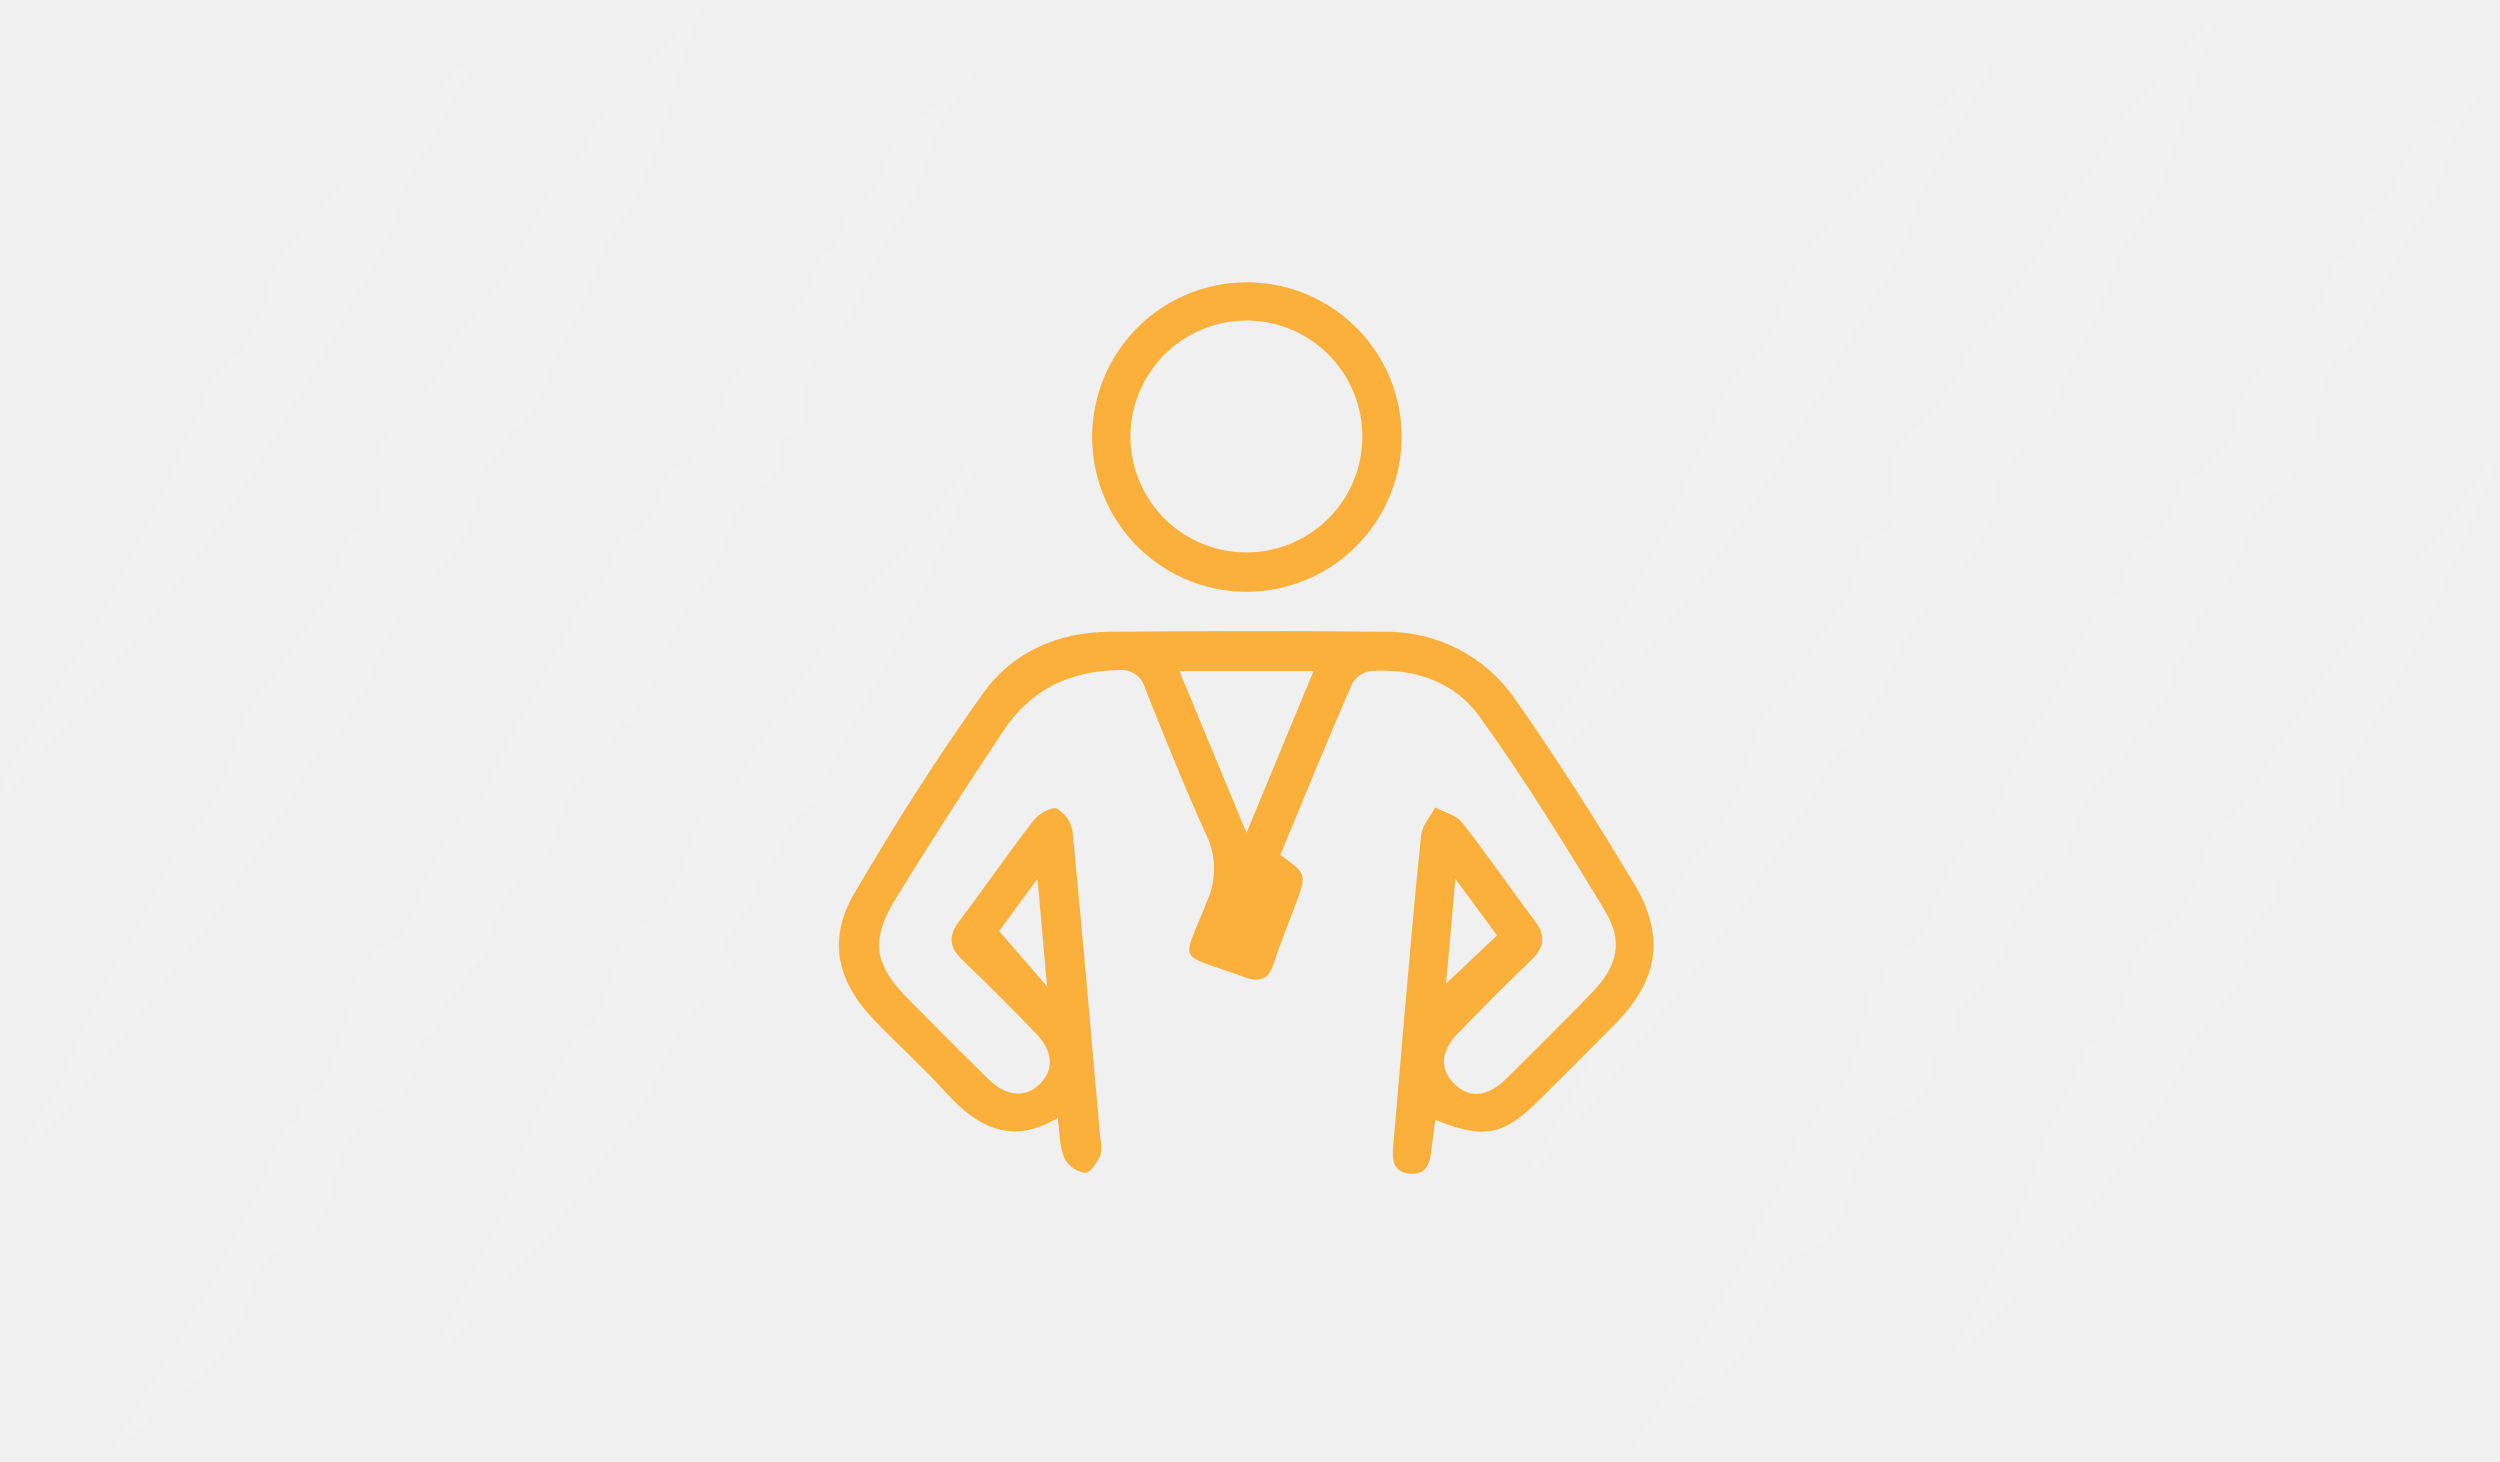
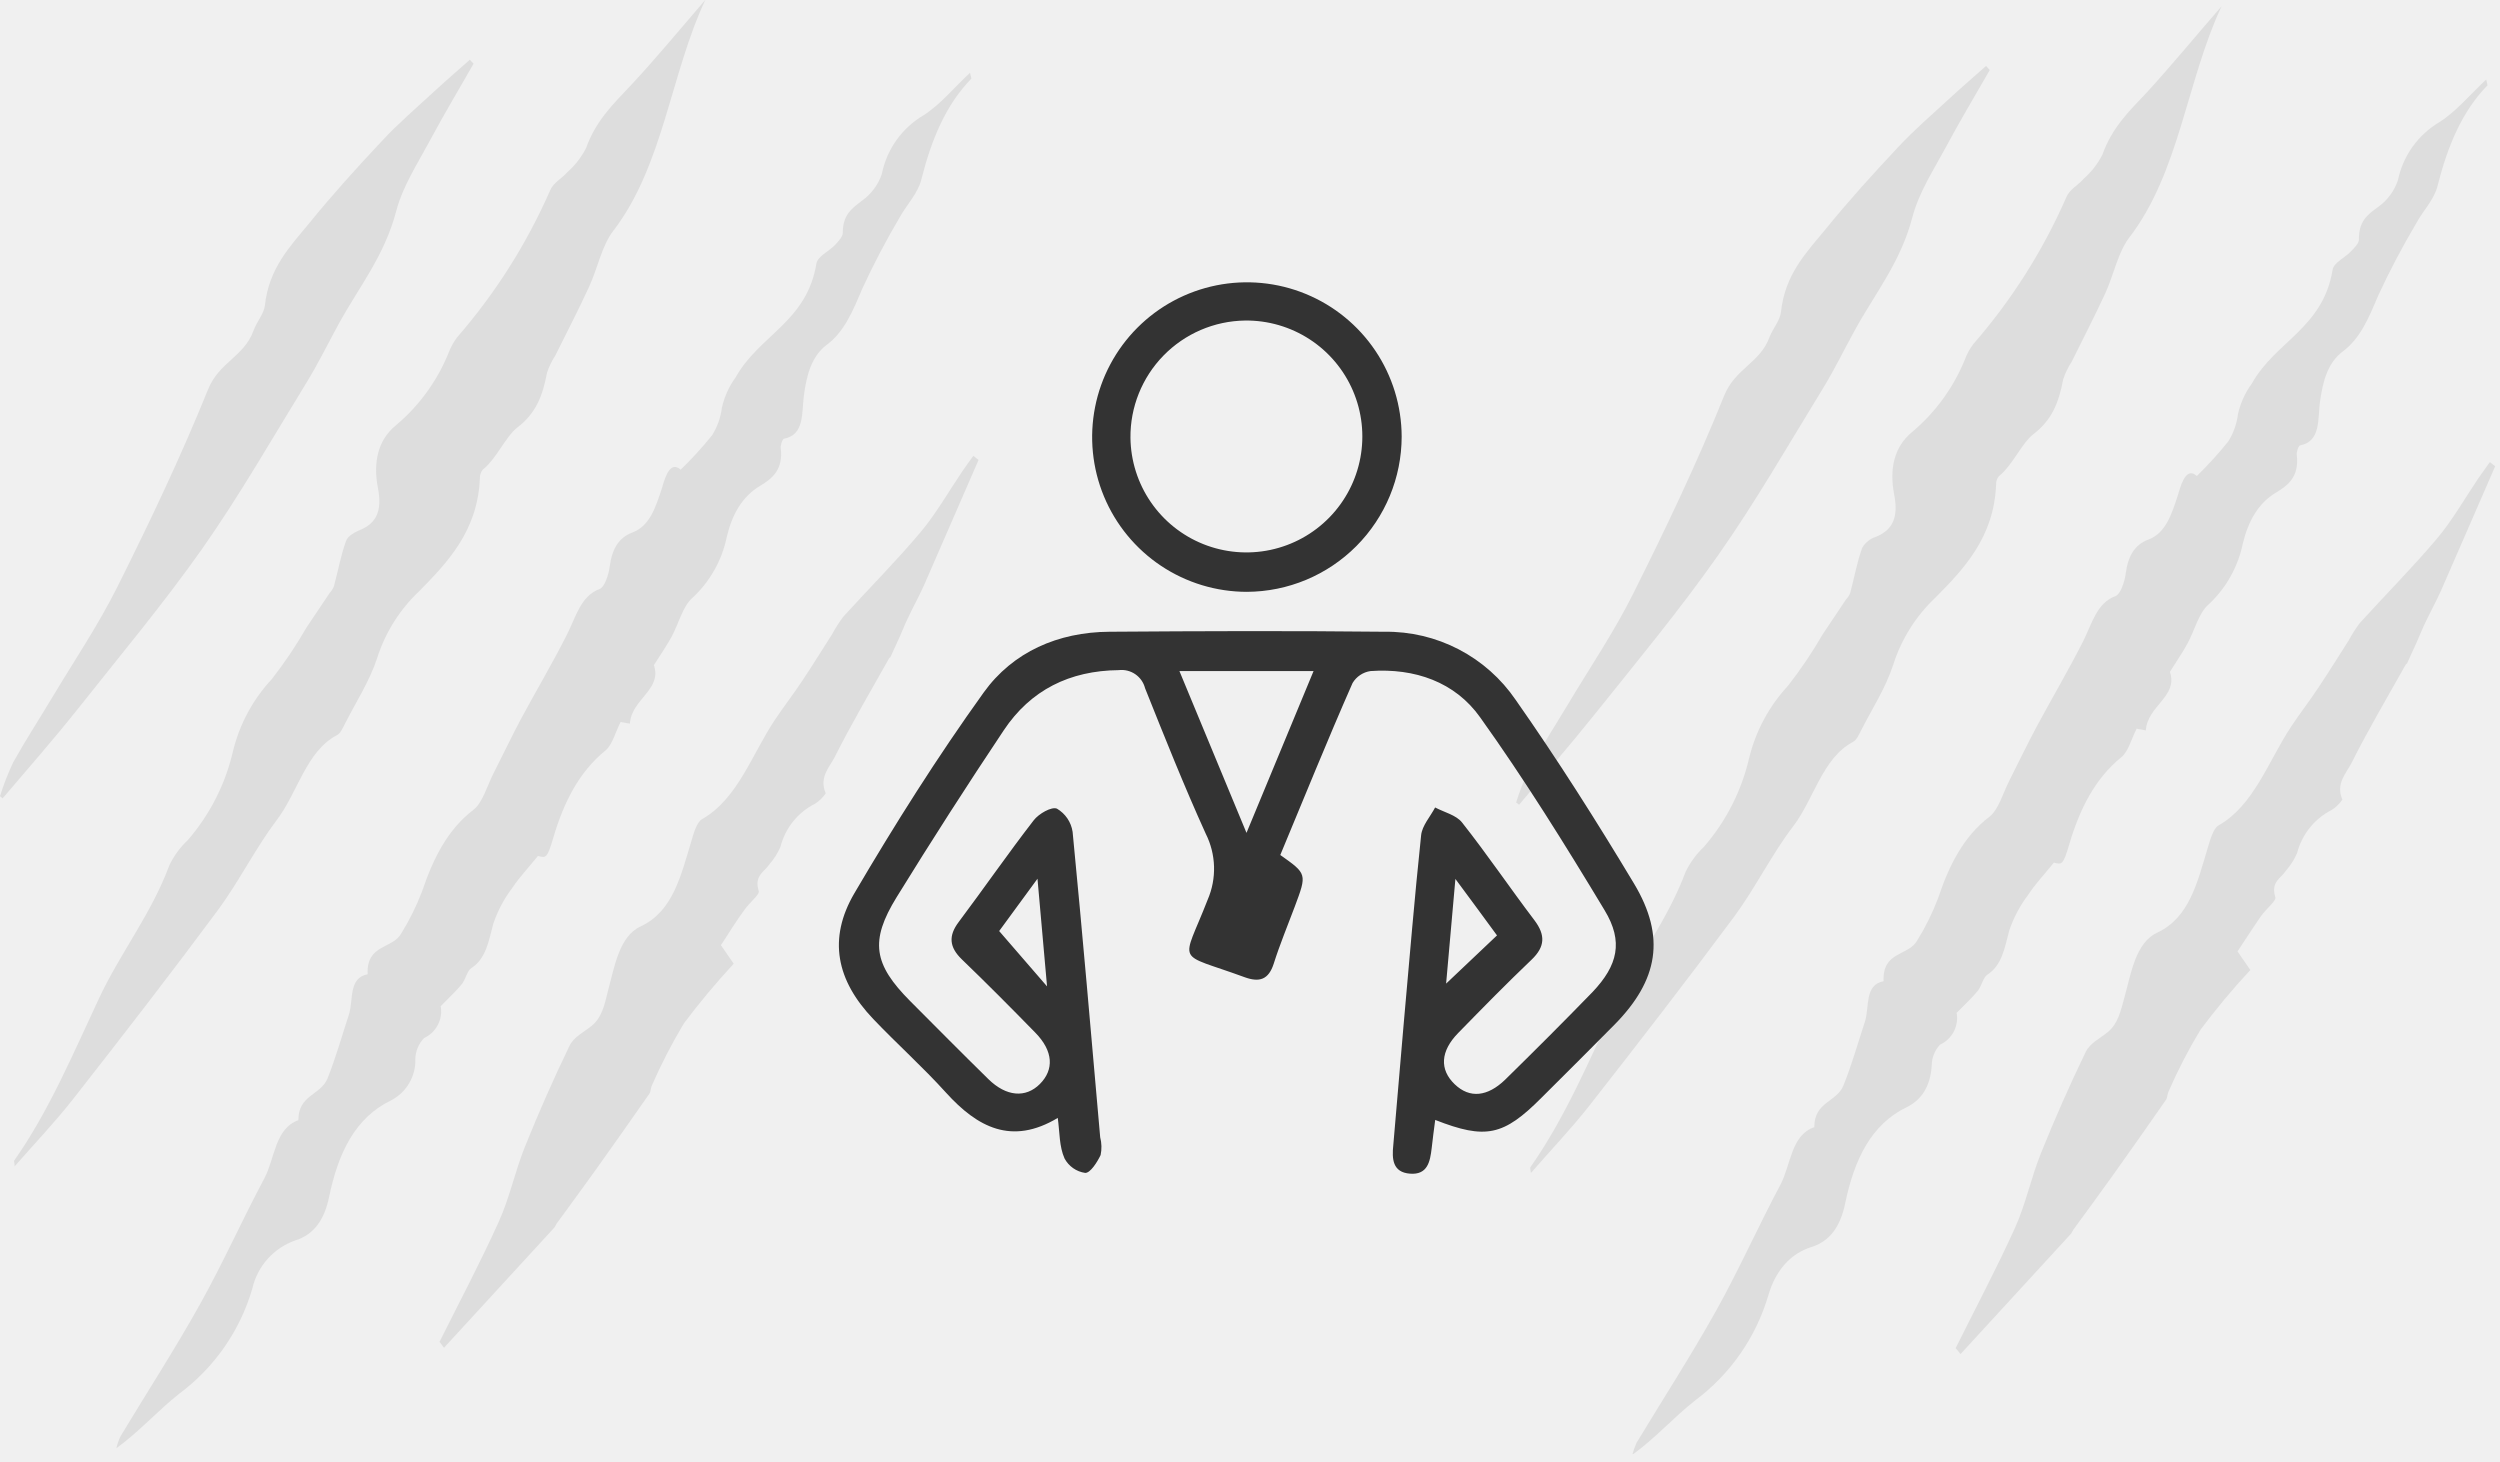
<svg xmlns="http://www.w3.org/2000/svg" viewBox="0 0 301 176" fill="none">
  <g clip-path="url(#clip0_2457_1353)">
    <g opacity="0.1">
-       <path d="M81.95 56.55C83.297 55.246 84.563 53.86 85.74 52.4C86.363 51.401 86.763 50.279 86.91 49.11C87.206 47.778 87.774 46.522 88.58 45.42C91.39 40.36 97.15 38.74 98.29 31.75C98.44 30.84 99.78 30.29 100.53 29.5C100.91 29.09 101.48 28.5 101.47 28.03C101.47 25.88 102.52 25.12 103.76 24.18C104.885 23.385 105.728 22.254 106.17 20.95C106.462 19.488 107.058 18.105 107.919 16.888C108.78 15.672 109.888 14.65 111.17 13.89C113.17 12.64 114.88 10.54 116.79 8.76C116.89 9.2 116.98 9.44 116.94 9.48C113.86 12.65 112.14 16.83 110.94 21.58C110.52 23.3 109.17 24.63 108.31 26.19C106.666 28.976 105.164 31.843 103.81 34.78C102.7 37.41 101.67 39.93 99.56 41.5C97.73 42.87 97.1 45.14 96.78 47.71C96.52 49.71 96.87 52.35 94.41 52.82C94.22 52.82 93.95 53.6 94 53.95C94.32 56.52 93 57.62 91.51 58.5C89.4 59.76 88.16 61.89 87.51 64.62C86.931 67.465 85.468 70.055 83.33 72.02C82.2 73.02 81.7 75.13 80.85 76.69C80.26 77.76 79.58 78.74 78.73 80.08C79.73 83.08 76.03 84.15 75.84 87.13L74.72 86.93C74.11 88.13 73.72 89.69 72.9 90.36C69.76 92.91 67.9 96.51 66.62 100.86C65.88 103.38 65.73 103.31 64.77 103.06C63.55 104.56 62.53 105.63 61.69 106.89C60.7 108.194 59.927 109.65 59.4 111.2C58.83 113.32 58.53 115.41 56.75 116.56C56.25 116.88 56.06 117.92 55.61 118.48C54.94 119.31 54.16 120.02 53.06 121.15C53.198 121.92 53.076 122.713 52.714 123.406C52.352 124.1 51.77 124.653 51.06 124.98C50.404 125.657 50.029 126.557 50.01 127.5C50.043 128.527 49.783 129.543 49.261 130.428C48.738 131.314 47.975 132.032 47.06 132.5C42.77 134.57 40.72 138.81 39.62 144.13C39.06 146.84 37.81 148.65 35.55 149.35C34.272 149.796 33.128 150.56 32.225 151.569C31.323 152.578 30.691 153.8 30.39 155.12C28.916 160.2 25.818 164.658 21.57 167.81C19.03 169.81 16.75 172.39 14.01 174.37C14.127 173.866 14.298 173.377 14.52 172.91C17.71 167.61 21.06 162.45 24.09 157.01C26.83 152.11 29.17 146.85 31.83 141.87C33.1 139.48 33.1 135.87 35.92 134.87C35.92 131.81 38.59 131.87 39.42 129.87C40.42 127.41 41.15 124.75 42 122.18C42.58 120.42 41.92 117.74 44.26 117.3C44.11 113.63 47.26 114.3 48.32 112.37C49.312 110.766 50.149 109.072 50.82 107.31C52.17 103.31 53.92 99.85 57 97.5C58.1 96.66 58.65 94.62 59.42 93.1C60.51 90.97 61.54 88.78 62.66 86.68C64.51 83.23 66.5 79.9 68.27 76.38C69.35 74.25 69.92 71.75 72.2 70.91C72.77 70.71 73.28 69.23 73.4 68.26C73.68 66.1 74.49 64.73 76.12 64.12C78.28 63.32 78.97 60.97 79.73 58.67C80.18 57.02 80.82 55.54 81.95 56.55Z" fill="white" />
-       <path d="M84.93 -0.03C80.74 8.87 79.87 19.97 73.82 27.82C72.47 29.57 71.95 32.32 70.93 34.52C69.64 37.33 68.23 40.05 66.86 42.81C66.434 43.455 66.097 44.154 65.86 44.89C65.33 47.7 64.53 49.75 62.29 51.47C60.87 52.57 59.82 55.19 58.12 56.55C57.898 56.836 57.778 57.188 57.78 57.55C57.54 63.97 53.78 67.81 50.48 71.17C48.149 73.368 46.412 76.12 45.43 79.17C44.51 82 42.89 84.47 41.56 87.09C41.29 87.62 41 88.31 40.56 88.52C36.87 90.45 35.84 95.42 33.34 98.71C30.84 102 28.81 106.06 26.34 109.44C20.62 117.16 14.77 124.71 8.88 132.23C6.66 135.07 4.22 137.62 1.76 140.43C1.76 140 1.65 139.81 1.7 139.74C5.86 133.84 8.77 126.93 11.94 120.16C14.51 114.69 18.21 110.05 20.4 104.16C20.942 103.032 21.687 102.015 22.6 101.16C25.264 98.089 27.135 94.412 28.05 90.45C28.836 87.199 30.448 84.206 32.73 81.76C34.266 79.786 35.663 77.707 36.91 75.54L39.67 71.42C39.892 71.179 40.071 70.901 40.2 70.6C40.69 68.78 41.03 66.88 41.66 65.14C41.89 64.49 42.74 64.07 43.37 63.8C45.37 62.96 46.03 61.43 45.5 58.75C44.92 55.75 45.45 53.02 47.66 51.21C50.474 48.853 52.663 45.837 54.03 42.43C54.275 41.782 54.612 41.172 55.03 40.62C59.624 35.336 63.393 29.389 66.21 22.98C66.61 21.98 67.64 21.5 68.33 20.71C69.246 19.897 70.002 18.92 70.56 17.83C71.72 14.58 73.78 12.57 75.84 10.39C78.94 7.09 81.9 3.48 84.93 -0.03Z" fill="white" />
-       <path d="M52.92 161.56C55.32 156.73 57.84 152 60.07 147.05C61.34 144.25 62.01 141.05 63.17 138.14C64.85 133.97 66.65 129.87 68.58 125.89C69.1 124.83 70.29 124.27 71.2 123.54C72.45 122.54 72.76 121.09 73.2 119.3C73.97 116.49 74.52 112.75 77.13 111.54C81.01 109.74 81.97 105.46 83.23 101.3C83.52 100.3 83.9 98.98 84.52 98.63C88.79 96.21 90.52 90.86 93.26 86.72C94.33 85.12 95.49 83.62 96.55 82.03C97.79 80.17 98.98 78.25 100.19 76.35C100.586 75.613 101.037 74.908 101.54 74.24C104.62 70.85 107.83 67.64 110.81 64.1C112.66 61.91 114.17 59.26 115.81 56.82C116.26 56.16 116.73 55.52 117.19 54.88L117.82 55.38C116.64 58.114 115.453 60.84 114.26 63.56C113.26 65.86 112.26 68.18 111.26 70.45C110.63 71.84 109.9 73.16 109.26 74.53C108.93 75.2 108.67 75.91 108.36 76.6C108.05 77.29 107.61 78.25 107.23 79.07C107.23 79.15 107.1 79.17 107.06 79.24C104.85 83.19 102.55 87.07 100.5 91.15C99.91 92.33 98.58 93.56 99.42 95.52C99.084 96.014 98.652 96.436 98.15 96.76C97.12 97.275 96.213 98.006 95.492 98.904C94.771 99.801 94.251 100.844 93.97 101.96C93.634 102.728 93.182 103.44 92.63 104.07C92.03 105 90.76 105.4 91.36 107.31C91.48 107.69 90.21 108.71 89.65 109.52C88.65 110.87 87.8 112.29 86.8 113.8L88.34 116.03C86.218 118.322 84.215 120.722 82.34 123.22C80.9 125.623 79.614 128.114 78.49 130.68C78.34 130.98 78.36 131.44 78.19 131.68C76.03 134.78 73.853 137.867 71.66 140.94C70.13 143.08 68.57 145.19 67.02 147.32C66.948 147.471 66.868 147.618 66.78 147.76L53.46 162.27L52.92 161.56Z" fill="white" />
-       <path d="M0 95.86C0.431 94.472 0.959 93.115 1.58 91.8C3.07 89.13 4.71 86.6 6.27 84C8.92 79.57 11.8 75.32 14.14 70.64C18 62.91 21.75 55.05 25.04 46.91C26.38 43.57 29.37 42.98 30.53 39.79C30.91 38.73 31.77 37.79 31.89 36.79C32.37 32.31 34.89 29.71 37.2 26.91C40 23.46 42.96 20.19 45.95 17.01C47.95 14.85 50.19 12.94 52.33 10.96C53.73 9.67 55.16 8.44 56.57 7.19L57.02 7.67C55.25 10.78 53.41 13.84 51.71 17.02C50.26 19.73 48.51 22.38 47.71 25.4C46.3 30.81 43.19 34.59 40.77 39.02C39.5 41.34 38.33 43.74 36.97 45.96C32.82 52.72 28.84 59.67 24.36 66.05C19.61 72.79 14.36 79.05 9.36 85.37C6.42 89.06 3.36 92.55 0.31 96.13L0 95.86Z" fill="white" />
+       <path d="M81.95 56.55C83.297 55.246 84.563 53.86 85.74 52.4C86.363 51.401 86.763 50.279 86.91 49.11C87.206 47.778 87.774 46.522 88.58 45.42C91.39 40.36 97.15 38.74 98.29 31.75C98.44 30.84 99.78 30.29 100.53 29.5C100.91 29.09 101.48 28.5 101.47 28.03C101.47 25.88 102.52 25.12 103.76 24.18C104.885 23.385 105.728 22.254 106.17 20.95C106.462 19.488 107.058 18.105 107.919 16.888C108.78 15.672 109.888 14.65 111.17 13.89C113.17 12.64 114.88 10.54 116.79 8.76C116.89 9.2 116.98 9.44 116.94 9.48C113.86 12.65 112.14 16.83 110.94 21.58C110.52 23.3 109.17 24.63 108.31 26.19C106.666 28.976 105.164 31.843 103.81 34.78C102.7 37.41 101.67 39.93 99.56 41.5C97.73 42.87 97.1 45.14 96.78 47.71C96.52 49.71 96.87 52.35 94.41 52.82C94.22 52.82 93.95 53.6 94 53.95C94.32 56.52 93 57.62 91.51 58.5C89.4 59.76 88.16 61.89 87.51 64.62C86.931 67.465 85.468 70.055 83.33 72.02C82.2 73.02 81.7 75.13 80.85 76.69C80.26 77.76 79.58 78.74 78.73 80.08C79.73 83.08 76.03 84.15 75.84 87.13L74.72 86.93C74.11 88.13 73.72 89.69 72.9 90.36C69.76 92.91 67.9 96.51 66.62 100.86C65.88 103.38 65.73 103.31 64.77 103.06C63.55 104.56 62.53 105.63 61.69 106.89C60.7 108.194 59.927 109.65 59.4 111.2C58.83 113.32 58.53 115.41 56.75 116.56C56.25 116.88 56.06 117.92 55.61 118.48C54.94 119.31 54.16 120.02 53.06 121.15C53.198 121.92 53.076 122.713 52.714 123.406C52.352 124.1 51.77 124.653 51.06 124.98C50.404 125.657 50.029 126.557 50.01 127.5C50.043 128.527 49.783 129.543 49.261 130.428C48.738 131.314 47.975 132.032 47.06 132.5C42.77 134.57 40.72 138.81 39.62 144.13C39.06 146.84 37.81 148.65 35.55 149.35C34.272 149.796 33.128 150.56 32.225 151.569C31.323 152.578 30.691 153.8 30.39 155.12C28.916 160.2 25.818 164.658 21.57 167.81C19.03 169.81 16.75 172.39 14.01 174.37C14.127 173.866 14.298 173.377 14.52 172.91C17.71 167.61 21.06 162.45 24.09 157.01C26.83 152.11 29.17 146.85 31.83 141.87C33.1 139.48 33.1 135.87 35.92 134.87C35.92 131.81 38.59 131.87 39.42 129.87C40.42 127.41 41.15 124.75 42 122.18C42.58 120.42 41.92 117.74 44.26 117.3C44.11 113.63 47.26 114.3 48.32 112.37C49.312 110.766 50.149 109.072 50.82 107.31C52.17 103.31 53.92 99.85 57 97.5C58.1 96.66 58.65 94.62 59.42 93.1C60.51 90.97 61.54 88.78 62.66 86.68C64.51 83.23 66.5 79.9 68.27 76.38C69.35 74.25 69.92 71.75 72.2 70.91C72.77 70.71 73.28 69.23 73.4 68.26C73.68 66.1 74.49 64.73 76.12 64.12C78.28 63.32 78.97 60.97 79.73 58.67C80.18 57.02 80.82 55.54 81.95 56.55Z" fill="#333333" />
+       <path d="M84.93 -0.03C80.74 8.87 79.87 19.97 73.82 27.82C72.47 29.57 71.95 32.32 70.93 34.52C69.64 37.33 68.23 40.05 66.86 42.81C66.434 43.455 66.097 44.154 65.86 44.89C65.33 47.7 64.53 49.75 62.29 51.47C60.87 52.57 59.82 55.19 58.12 56.55C57.898 56.836 57.778 57.188 57.78 57.55C57.54 63.97 53.78 67.81 50.48 71.17C48.149 73.368 46.412 76.12 45.43 79.17C44.51 82 42.89 84.47 41.56 87.09C41.29 87.62 41 88.31 40.56 88.52C36.87 90.45 35.84 95.42 33.34 98.71C30.84 102 28.81 106.06 26.34 109.44C20.62 117.16 14.77 124.71 8.88 132.23C6.66 135.07 4.22 137.62 1.76 140.43C1.76 140 1.65 139.81 1.7 139.74C5.86 133.84 8.77 126.93 11.94 120.16C14.51 114.69 18.21 110.05 20.4 104.16C20.942 103.032 21.687 102.015 22.6 101.16C25.264 98.089 27.135 94.412 28.05 90.45C28.836 87.199 30.448 84.206 32.73 81.76C34.266 79.786 35.663 77.707 36.91 75.54L39.67 71.42C39.892 71.179 40.071 70.901 40.2 70.6C40.69 68.78 41.03 66.88 41.66 65.14C41.89 64.49 42.74 64.07 43.37 63.8C45.37 62.96 46.03 61.43 45.5 58.75C44.92 55.75 45.45 53.02 47.66 51.21C50.474 48.853 52.663 45.837 54.03 42.43C54.275 41.782 54.612 41.172 55.03 40.62C59.624 35.336 63.393 29.389 66.21 22.98C66.61 21.98 67.64 21.5 68.33 20.71C69.246 19.897 70.002 18.92 70.56 17.83C71.72 14.58 73.78 12.57 75.84 10.39C78.94 7.09 81.9 3.48 84.93 -0.03Z" fill="#333333" />
+       <path d="M52.92 161.56C55.32 156.73 57.84 152 60.07 147.05C61.34 144.25 62.01 141.05 63.17 138.14C64.85 133.97 66.65 129.87 68.58 125.89C69.1 124.83 70.29 124.27 71.2 123.54C72.45 122.54 72.76 121.09 73.2 119.3C73.97 116.49 74.52 112.75 77.13 111.54C81.01 109.74 81.97 105.46 83.23 101.3C83.52 100.3 83.9 98.98 84.52 98.63C88.79 96.21 90.52 90.86 93.26 86.72C94.33 85.12 95.49 83.62 96.55 82.03C97.79 80.17 98.98 78.25 100.19 76.35C100.586 75.613 101.037 74.908 101.54 74.24C104.62 70.85 107.83 67.64 110.81 64.1C112.66 61.91 114.17 59.26 115.81 56.82C116.26 56.16 116.73 55.52 117.19 54.88L117.82 55.38C116.64 58.114 115.453 60.84 114.26 63.56C113.26 65.86 112.26 68.18 111.26 70.45C110.63 71.84 109.9 73.16 109.26 74.53C108.93 75.2 108.67 75.91 108.36 76.6C108.05 77.29 107.61 78.25 107.23 79.07C107.23 79.15 107.1 79.17 107.06 79.24C104.85 83.19 102.55 87.07 100.5 91.15C99.91 92.33 98.58 93.56 99.42 95.52C99.084 96.014 98.652 96.436 98.15 96.76C97.12 97.275 96.213 98.006 95.492 98.904C94.771 99.801 94.251 100.844 93.97 101.96C93.634 102.728 93.182 103.44 92.63 104.07C92.03 105 90.76 105.4 91.36 107.31C91.48 107.69 90.21 108.71 89.65 109.52C88.65 110.87 87.8 112.29 86.8 113.8L88.34 116.03C86.218 118.322 84.215 120.722 82.34 123.22C80.9 125.623 79.614 128.114 78.49 130.68C78.34 130.98 78.36 131.44 78.19 131.68C76.03 134.78 73.853 137.867 71.66 140.94C70.13 143.08 68.57 145.19 67.02 147.32C66.948 147.471 66.868 147.618 66.78 147.76L53.46 162.27L52.92 161.56Z" fill="#333333" />
+       <path d="M0 95.86C0.431 94.472 0.959 93.115 1.58 91.8C3.07 89.13 4.71 86.6 6.27 84C8.92 79.57 11.8 75.32 14.14 70.64C18 62.91 21.75 55.05 25.04 46.91C26.38 43.57 29.37 42.98 30.53 39.79C30.91 38.73 31.77 37.79 31.89 36.79C32.37 32.31 34.89 29.71 37.2 26.91C40 23.46 42.96 20.19 45.95 17.01C47.95 14.85 50.19 12.94 52.33 10.96C53.73 9.67 55.16 8.44 56.57 7.19L57.02 7.67C55.25 10.78 53.41 13.84 51.71 17.02C50.26 19.73 48.51 22.38 47.71 25.4C46.3 30.81 43.19 34.59 40.77 39.02C39.5 41.34 38.33 43.74 36.97 45.96C32.82 52.72 28.84 59.67 24.36 66.05C19.61 72.79 14.36 79.05 9.36 85.37C6.42 89.06 3.36 92.55 0.31 96.13L0 95.86Z" fill="#333333" />
    </g>
    <g opacity="0.1">
-       <path d="M264.5 57.31C265.842 56 267.105 54.611 268.28 53.15C268.908 52.153 269.307 51.029 269.45 49.86C269.746 48.531 270.315 47.278 271.12 46.18C273.94 41.12 279.69 39.5 280.84 32.5C280.98 31.6 282.33 31.04 283.07 30.25C283.45 29.85 284.07 29.25 284.01 28.79C284.01 26.63 285.01 25.87 286.31 24.93C287.431 24.134 288.271 23.003 288.71 21.7C289.009 20.249 289.608 18.876 290.469 17.671C291.33 16.465 292.434 15.453 293.71 14.7C295.71 13.44 297.43 11.35 299.34 9.57C299.43 10 299.52 10.25 299.48 10.29C296.4 13.46 294.68 17.64 293.48 22.39C293.05 24.1 291.7 25.39 290.85 27C289.203 29.782 287.698 32.645 286.34 35.58C285.23 38.21 284.2 40.73 282.09 42.3C280.26 43.67 279.64 45.94 279.31 48.51C279.06 50.51 279.41 53.15 276.95 53.62C276.76 53.62 276.48 54.4 276.53 54.76C276.85 57.33 275.53 58.42 274.04 59.3C271.93 60.56 270.7 62.7 270.04 65.43C269.457 68.274 267.995 70.862 265.86 72.83C264.72 73.83 264.22 75.94 263.37 77.49C262.79 78.56 262.1 79.54 261.26 80.89C262.26 83.89 258.55 84.96 258.36 87.94L257.25 87.74C256.63 88.94 256.25 90.49 255.42 91.16C252.28 93.71 250.42 97.32 249.14 101.66C248.4 104.18 248.25 104.11 247.29 103.86C246.07 105.36 245.05 106.43 244.22 107.7C243.229 109.005 242.453 110.46 241.92 112.01C241.36 114.13 241.05 116.21 239.27 117.36C238.77 117.69 238.58 118.73 238.14 119.28C237.46 120.12 236.68 120.82 235.58 121.95C235.718 122.72 235.597 123.514 235.235 124.207C234.873 124.9 234.291 125.453 233.58 125.78C232.94 126.463 232.583 127.364 232.58 128.3C232.42 130.85 231.31 132.45 229.58 133.3C225.29 135.36 223.25 139.61 222.15 144.93C221.59 147.63 220.34 149.45 218.08 150.15C215.62 150.91 213.8 152.92 212.92 155.92C211.434 160.995 208.339 165.449 204.1 168.61C201.55 170.61 199.27 173.19 196.53 175.16C196.656 174.662 196.827 174.177 197.04 173.71C200.24 168.41 203.58 163.25 206.62 157.81C209.36 152.9 211.7 147.64 214.35 142.66C215.63 140.27 215.63 136.66 218.44 135.71C218.44 132.64 221.12 132.71 221.94 130.71C222.94 128.26 223.68 125.6 224.53 123.03C225.11 121.27 224.44 118.58 226.78 118.14C226.63 114.48 229.78 115.14 230.84 113.22C231.832 111.616 232.669 109.922 233.34 108.16C234.69 104.11 236.44 100.69 239.52 98.34C240.62 97.5 241.17 95.46 241.94 93.95C243.03 91.82 244.06 89.63 245.19 87.53C247.04 84.08 249.02 80.74 250.8 77.23C251.87 75.1 252.44 72.59 254.72 71.76C255.29 71.55 255.8 70.08 255.93 69.1C256.2 66.95 257.02 65.57 258.65 64.97C260.8 64.17 261.49 61.82 262.25 59.52C262.73 57.77 263.38 56.29 264.5 57.31Z" fill="white" />
-       <path d="M267.48 0.75C263.29 9.66 262.41 20.75 256.36 28.61C255.01 30.36 254.49 33.11 253.48 35.31C252.18 38.12 250.77 40.84 249.41 43.59C248.988 44.237 248.651 44.936 248.41 45.67C247.88 48.48 247.07 50.54 244.84 52.26C243.41 53.35 242.36 55.97 240.66 57.34C240.436 57.624 240.319 57.978 240.33 58.34C240.09 64.76 236.33 68.61 233.02 71.96C230.689 74.158 228.952 76.91 227.97 79.96C227.06 82.8 225.44 85.27 224.11 87.88C223.84 88.41 223.54 89.1 223.11 89.32C219.43 91.25 218.4 96.22 215.89 99.5C213.38 102.78 211.36 106.86 208.89 110.24C203.17 117.95 197.32 125.51 191.44 133.02C189.22 135.86 186.77 138.41 184.32 141.23C184.27 140.8 184.2 140.6 184.25 140.54C188.41 134.63 191.32 127.73 194.49 120.96C197.06 115.48 200.76 110.84 202.95 104.96C203.496 103.835 204.241 102.819 205.15 101.96C207.814 98.889 209.685 95.211 210.6 91.25C211.395 88.002 213.006 85.011 215.28 82.56C216.819 80.586 218.219 78.508 219.47 76.34L222.22 72.23C222.443 71.987 222.625 71.71 222.76 71.41C223.25 69.59 223.58 67.68 224.21 65.95C224.593 65.305 225.203 64.828 225.92 64.61C227.92 63.76 228.58 62.24 228.06 59.55C227.47 56.55 228.01 53.82 230.21 52.02C233.022 49.658 235.212 46.644 236.59 43.24C236.833 42.588 237.17 41.975 237.59 41.42C242.191 36.142 245.961 30.194 248.77 23.78C249.17 22.78 250.2 22.31 250.89 21.51C251.806 20.701 252.562 19.727 253.12 18.64C254.28 15.38 256.34 13.37 258.41 11.2C261.48 7.85 264.44 4.24 267.48 0.75Z" fill="white" />
-       <path d="M235.46 162.31C237.86 157.49 240.38 152.75 242.62 147.8C243.88 145 244.55 141.8 245.71 138.89C247.39 134.73 249.19 130.63 251.12 126.65C251.64 125.58 252.83 125.03 253.74 124.29C254.99 123.29 255.3 121.84 255.79 120.06C256.57 117.25 257.11 113.51 259.72 112.29C263.61 110.49 264.56 106.22 265.82 102.05C266.12 101.05 266.49 99.74 267.11 99.38C271.38 96.96 273.11 91.62 275.86 87.47C276.92 85.87 278.08 84.38 279.14 82.78C280.38 80.92 281.57 79 282.78 77.11C283.171 76.371 283.623 75.665 284.13 75C287.21 71.6 290.42 68.39 293.4 64.86C295.25 62.67 296.76 60.01 298.4 57.57C298.85 56.92 299.32 56.28 299.78 55.63L300.42 56.14C299.233 58.86 298.047 61.587 296.86 64.32C295.86 66.62 294.86 68.93 293.86 71.2C293.22 72.6 292.49 73.91 291.86 75.28C291.54 75.95 291.27 76.67 290.96 77.35C290.65 78.03 290.21 79.01 289.83 79.83C289.83 79.9 289.7 79.93 289.66 80C287.45 83.95 285.15 87.82 283.1 91.91C282.51 93.08 281.19 94.32 282.02 96.27C281.687 96.767 281.255 97.189 280.75 97.51C279.724 98.031 278.821 98.764 278.1 99.66C277.38 100.557 276.858 101.597 276.57 102.71C276.238 103.483 275.785 104.198 275.23 104.83C274.63 105.76 273.36 106.16 273.96 108.06C274.08 108.44 272.81 109.47 272.25 110.27C271.3 111.63 270.4 113.04 269.4 114.55L270.94 116.79C268.813 119.077 266.81 121.477 264.94 123.98C263.492 126.375 262.206 128.864 261.09 131.43C260.94 131.73 260.96 132.19 260.78 132.43C258.62 135.537 256.447 138.624 254.26 141.69C252.73 143.84 251.16 145.95 249.62 148.07C249.545 148.224 249.461 148.374 249.37 148.52L236.05 163.03L235.46 162.31Z" fill="white" />
-       <path d="M182.54 96.62C182.975 95.228 183.506 93.868 184.13 92.55C185.61 89.88 187.25 87.36 188.81 84.75C191.46 80.32 194.34 76.08 196.68 71.39C200.54 63.66 204.3 55.81 207.58 47.66C208.92 44.32 211.92 43.73 213.07 40.54C213.46 39.54 214.32 38.59 214.43 37.54C214.91 33.07 217.43 30.46 219.74 27.67C222.54 24.21 225.5 20.95 228.49 17.76C230.49 15.6 232.73 13.7 234.88 11.71C236.27 10.43 237.7 9.2 239.12 7.94L239.57 8.43C237.79 11.54 235.95 14.6 234.25 17.78C232.8 20.48 231.05 23.13 230.25 26.16C228.85 31.56 225.74 35.34 223.31 39.78C222.04 42.09 220.87 44.5 219.51 46.72C215.37 53.47 211.38 60.42 206.9 66.8C202.16 73.55 196.96 79.8 191.9 86.13C188.96 89.81 185.9 93.31 182.9 96.89L182.54 96.62Z" fill="white" />
+       <path d="M264.5 57.31C265.842 56 267.105 54.611 268.28 53.15C268.908 52.153 269.307 51.029 269.45 49.86C269.746 48.531 270.315 47.278 271.12 46.18C273.94 41.12 279.69 39.5 280.84 32.5C280.98 31.6 282.33 31.04 283.07 30.25C283.45 29.85 284.07 29.25 284.01 28.79C284.01 26.63 285.01 25.87 286.31 24.93C287.431 24.134 288.271 23.003 288.71 21.7C289.009 20.249 289.608 18.876 290.469 17.671C291.33 16.465 292.434 15.453 293.71 14.7C295.71 13.44 297.43 11.35 299.34 9.57C299.43 10 299.52 10.25 299.48 10.29C296.4 13.46 294.68 17.64 293.48 22.39C293.05 24.1 291.7 25.39 290.85 27C289.203 29.782 287.698 32.645 286.34 35.58C285.23 38.21 284.2 40.73 282.09 42.3C280.26 43.67 279.64 45.94 279.31 48.51C279.06 50.51 279.41 53.15 276.95 53.62C276.76 53.62 276.48 54.4 276.53 54.76C276.85 57.33 275.53 58.42 274.04 59.3C271.93 60.56 270.7 62.7 270.04 65.43C269.457 68.274 267.995 70.862 265.86 72.83C264.72 73.83 264.22 75.94 263.37 77.49C262.79 78.56 262.1 79.54 261.26 80.89C262.26 83.89 258.55 84.96 258.36 87.94L257.25 87.74C256.63 88.94 256.25 90.49 255.42 91.16C252.28 93.71 250.42 97.32 249.14 101.66C248.4 104.18 248.25 104.11 247.29 103.86C246.07 105.36 245.05 106.43 244.22 107.7C243.229 109.005 242.453 110.46 241.92 112.01C241.36 114.13 241.05 116.21 239.27 117.36C238.77 117.69 238.58 118.73 238.14 119.28C237.46 120.12 236.68 120.82 235.58 121.95C235.718 122.72 235.597 123.514 235.235 124.207C234.873 124.9 234.291 125.453 233.58 125.78C232.94 126.463 232.583 127.364 232.58 128.3C232.42 130.85 231.31 132.45 229.58 133.3C225.29 135.36 223.25 139.61 222.15 144.93C221.59 147.63 220.34 149.45 218.08 150.15C215.62 150.91 213.8 152.92 212.92 155.92C211.434 160.995 208.339 165.449 204.1 168.61C201.55 170.61 199.27 173.19 196.53 175.16C196.656 174.662 196.827 174.177 197.04 173.71C200.24 168.41 203.58 163.25 206.62 157.81C209.36 152.9 211.7 147.64 214.35 142.66C215.63 140.27 215.63 136.66 218.44 135.71C218.44 132.64 221.12 132.71 221.94 130.71C222.94 128.26 223.68 125.6 224.53 123.03C225.11 121.27 224.44 118.58 226.78 118.14C226.63 114.48 229.78 115.14 230.84 113.22C231.832 111.616 232.669 109.922 233.34 108.16C234.69 104.11 236.44 100.69 239.52 98.34C240.62 97.5 241.17 95.46 241.94 93.95C243.03 91.82 244.06 89.63 245.19 87.53C247.04 84.08 249.02 80.74 250.8 77.23C251.87 75.1 252.44 72.59 254.72 71.76C255.29 71.55 255.8 70.08 255.93 69.1C256.2 66.95 257.02 65.57 258.65 64.97C260.8 64.17 261.49 61.82 262.25 59.52C262.73 57.77 263.38 56.29 264.5 57.31Z" fill="#333333" />
+       <path d="M267.48 0.75C263.29 9.66 262.41 20.75 256.36 28.61C255.01 30.36 254.49 33.11 253.48 35.31C252.18 38.12 250.77 40.84 249.41 43.59C248.988 44.237 248.651 44.936 248.41 45.67C247.88 48.48 247.07 50.54 244.84 52.26C243.41 53.35 242.36 55.97 240.66 57.34C240.436 57.624 240.319 57.978 240.33 58.34C240.09 64.76 236.33 68.61 233.02 71.96C230.689 74.158 228.952 76.91 227.97 79.96C227.06 82.8 225.44 85.27 224.11 87.88C223.84 88.41 223.54 89.1 223.11 89.32C219.43 91.25 218.4 96.22 215.89 99.5C213.38 102.78 211.36 106.86 208.89 110.24C203.17 117.95 197.32 125.51 191.44 133.02C189.22 135.86 186.77 138.41 184.32 141.23C184.27 140.8 184.2 140.6 184.25 140.54C188.41 134.63 191.32 127.73 194.49 120.96C197.06 115.48 200.76 110.84 202.95 104.96C203.496 103.835 204.241 102.819 205.15 101.96C207.814 98.889 209.685 95.211 210.6 91.25C211.395 88.002 213.006 85.011 215.28 82.56C216.819 80.586 218.219 78.508 219.47 76.34L222.22 72.23C222.443 71.987 222.625 71.71 222.76 71.41C223.25 69.59 223.58 67.68 224.21 65.95C224.593 65.305 225.203 64.828 225.92 64.61C227.92 63.76 228.58 62.24 228.06 59.55C227.47 56.55 228.01 53.82 230.21 52.02C233.022 49.658 235.212 46.644 236.59 43.24C236.833 42.588 237.17 41.975 237.59 41.42C242.191 36.142 245.961 30.194 248.77 23.78C249.17 22.78 250.2 22.31 250.89 21.51C251.806 20.701 252.562 19.727 253.12 18.64C254.28 15.38 256.34 13.37 258.41 11.2C261.48 7.85 264.44 4.24 267.48 0.75Z" fill="#333333" />
+       <path d="M235.46 162.31C237.86 157.49 240.38 152.75 242.62 147.8C243.88 145 244.55 141.8 245.71 138.89C247.39 134.73 249.19 130.63 251.12 126.65C251.64 125.58 252.83 125.03 253.74 124.29C254.99 123.29 255.3 121.84 255.79 120.06C256.57 117.25 257.11 113.51 259.72 112.29C263.61 110.49 264.56 106.22 265.82 102.05C266.12 101.05 266.49 99.74 267.11 99.38C271.38 96.96 273.11 91.62 275.86 87.47C276.92 85.87 278.08 84.38 279.14 82.78C280.38 80.92 281.57 79 282.78 77.11C283.171 76.371 283.623 75.665 284.13 75C287.21 71.6 290.42 68.39 293.4 64.86C295.25 62.67 296.76 60.01 298.4 57.57C298.85 56.92 299.32 56.28 299.78 55.63L300.42 56.14C299.233 58.86 298.047 61.587 296.86 64.32C295.86 66.62 294.86 68.93 293.86 71.2C293.22 72.6 292.49 73.91 291.86 75.28C291.54 75.95 291.27 76.67 290.96 77.35C290.65 78.03 290.21 79.01 289.83 79.83C289.83 79.9 289.7 79.93 289.66 80C287.45 83.95 285.15 87.82 283.1 91.91C282.51 93.08 281.19 94.32 282.02 96.27C281.687 96.767 281.255 97.189 280.75 97.51C279.724 98.031 278.821 98.764 278.1 99.66C277.38 100.557 276.858 101.597 276.57 102.71C276.238 103.483 275.785 104.198 275.23 104.83C274.63 105.76 273.36 106.16 273.96 108.06C274.08 108.44 272.81 109.47 272.25 110.27C271.3 111.63 270.4 113.04 269.4 114.55L270.94 116.79C268.813 119.077 266.81 121.477 264.94 123.98C263.492 126.375 262.206 128.864 261.09 131.43C260.94 131.73 260.96 132.19 260.78 132.43C258.62 135.537 256.447 138.624 254.26 141.69C252.73 143.84 251.16 145.95 249.62 148.07C249.545 148.224 249.461 148.374 249.37 148.52L236.05 163.03L235.46 162.31Z" fill="#333333" />
+       <path d="M182.54 96.62C182.975 95.228 183.506 93.868 184.13 92.55C185.61 89.88 187.25 87.36 188.81 84.75C191.46 80.32 194.34 76.08 196.68 71.39C200.54 63.66 204.3 55.81 207.58 47.66C208.92 44.32 211.92 43.73 213.07 40.54C213.46 39.54 214.32 38.59 214.43 37.54C214.91 33.07 217.43 30.46 219.74 27.67C222.54 24.21 225.5 20.95 228.49 17.76C230.49 15.6 232.73 13.7 234.88 11.71C236.27 10.43 237.7 9.2 239.12 7.94L239.57 8.43C237.79 11.54 235.95 14.6 234.25 17.78C232.8 20.48 231.05 23.13 230.25 26.16C228.85 31.56 225.74 35.34 223.31 39.78C222.04 42.09 220.87 44.5 219.51 46.72C215.37 53.47 211.38 60.42 206.9 66.8C202.16 73.55 196.96 79.8 191.9 86.13C188.96 89.81 185.9 93.31 182.9 96.89L182.54 96.62Z" fill="#333333" />
    </g>
    <g clip-path="url(#clip1_2457_1353)">
-       <path d="M150.128 71.257C146.445 71.257 142.845 70.165 139.782 68.121C136.719 66.076 134.33 63.169 132.918 59.768C131.506 56.367 131.134 52.623 131.848 49.01C132.562 45.398 134.331 42.077 136.93 39.469C139.53 36.861 142.845 35.081 146.455 34.355C150.066 33.63 153.811 33.99 157.217 35.391C160.623 36.792 163.537 39.171 165.592 42.227C167.646 45.283 168.749 48.88 168.761 52.563C168.756 57.508 166.793 62.251 163.302 65.754C159.81 69.257 155.074 71.236 150.128 71.257ZM136.107 52.724C136.141 55.485 136.993 58.173 138.555 60.45C140.117 62.727 142.32 64.489 144.883 65.514C147.447 66.539 150.257 66.781 152.958 66.209C155.659 65.637 158.13 64.277 160.058 62.301C161.986 60.325 163.285 57.821 163.79 55.107C164.296 52.392 163.985 49.589 162.897 47.052C161.809 44.514 159.994 42.356 157.679 40.85C155.365 39.345 152.656 38.559 149.896 38.593C146.196 38.646 142.667 40.163 140.083 42.811C137.499 45.46 136.069 49.024 136.107 52.724V52.724Z" fill="#FBB03B" />
-       <path d="M127.356 134.597C121.804 137.929 117.686 135.728 113.911 131.569C111.125 128.48 108.005 125.695 105.139 122.687C100.718 118.053 99.648 113.047 102.868 107.546C107.713 99.289 112.851 91.153 118.433 83.38C121.945 78.485 127.396 76.103 133.574 76.062C144.617 75.981 155.66 75.941 166.703 76.062C169.807 76.021 172.873 76.748 175.628 78.18C178.383 79.612 180.74 81.704 182.49 84.269C187.537 91.466 192.23 98.875 196.743 106.395C200.578 112.804 199.66 118.003 194.411 123.343C191.494 126.31 188.526 129.238 185.578 132.185C181.036 136.738 178.896 137.232 172.799 134.84C172.648 136.001 172.497 137.111 172.375 138.231C172.184 139.847 171.891 141.472 169.771 141.31C167.651 141.149 167.581 139.523 167.752 137.878C168.17 133.013 168.587 128.144 169.004 123.272C169.68 115.702 170.306 108.131 171.104 100.561C171.225 99.4 172.204 98.33 172.789 97.219C173.89 97.805 175.323 98.128 176.029 99.026C179.058 102.862 181.793 106.91 184.751 110.806C186.083 112.582 186.033 113.976 184.418 115.53C181.389 118.417 178.482 121.385 175.575 124.362C173.415 126.563 173.304 128.773 175.141 130.54C176.978 132.306 179.118 132.013 181.198 130.015C184.751 126.532 188.264 123.02 191.746 119.436C194.774 116.236 195.491 113.38 193.189 109.585C188.435 101.691 183.55 93.838 178.21 86.368C175.182 82.098 170.316 80.423 165.007 80.796C164.562 80.862 164.138 81.025 163.764 81.274C163.39 81.524 163.077 81.854 162.847 82.24C159.818 89.114 157.022 96.058 154.146 102.943C157.366 105.214 157.366 105.214 155.892 109.15C155.034 111.442 154.095 113.693 153.358 116.024C152.732 117.963 151.632 118.306 149.835 117.649C141.417 114.561 142.295 116.327 145.404 108.323C145.949 107.062 146.21 105.698 146.17 104.325C146.13 102.953 145.789 101.605 145.172 100.379C142.558 94.625 140.216 88.74 137.864 82.856C137.688 82.169 137.268 81.571 136.683 81.171C136.098 80.772 135.387 80.599 134.684 80.685C128.799 80.746 124.095 83.067 120.855 87.923C116.434 94.544 112.134 101.243 107.955 108.02C104.695 113.309 105.179 116.095 109.58 120.526C112.709 123.666 115.838 126.825 118.998 129.924C121.158 132.044 123.5 132.226 125.206 130.51C126.912 128.794 126.841 126.563 124.641 124.322C121.733 121.344 118.796 118.386 115.798 115.5C114.294 114.036 114.163 112.683 115.435 110.998C118.463 106.96 121.36 102.771 124.459 98.763C125.064 97.976 126.609 97.088 127.255 97.361C127.758 97.656 128.189 98.06 128.516 98.544C128.843 99.028 129.057 99.579 129.142 100.157C130.334 112.401 131.383 124.665 132.463 136.929C132.645 137.629 132.662 138.362 132.514 139.069C132.1 139.937 131.272 141.239 130.657 141.219C130.135 141.145 129.639 140.95 129.208 140.648C128.776 140.346 128.422 139.947 128.173 139.483C127.527 138.04 127.598 136.414 127.356 134.597ZM150.078 100.278L158.153 80.796H142.002L150.078 100.278ZM175.232 105.799C174.818 110.493 174.465 114.399 174.112 118.427L180.239 112.623C178.755 110.604 177.231 108.515 175.212 105.799H175.232ZM124.913 105.799L120.3 112.098L126.064 118.76L124.913 105.799Z" fill="#FBB03B" />
+       <path d="M150.128 71.257C146.445 71.257 142.845 70.165 139.782 68.121C136.719 66.076 134.33 63.169 132.918 59.768C131.506 56.367 131.134 52.623 131.848 49.01C132.562 45.398 134.331 42.077 136.93 39.469C139.53 36.861 142.845 35.081 146.455 34.355C150.066 33.63 153.811 33.99 157.217 35.391C160.623 36.792 163.537 39.171 165.592 42.227C167.646 45.283 168.749 48.88 168.761 52.563C168.756 57.508 166.793 62.251 163.302 65.754C159.81 69.257 155.074 71.236 150.128 71.257ZM136.107 52.724C136.141 55.485 136.993 58.173 138.555 60.45C140.117 62.727 142.32 64.489 144.883 65.514C147.447 66.539 150.257 66.781 152.958 66.209C155.659 65.637 158.13 64.277 160.058 62.301C161.986 60.325 163.285 57.821 163.79 55.107C164.296 52.392 163.985 49.589 162.897 47.052C161.809 44.514 159.994 42.356 157.679 40.85C155.365 39.345 152.656 38.559 149.896 38.593C146.196 38.646 142.667 40.163 140.083 42.811C137.499 45.46 136.069 49.024 136.107 52.724V52.724Z" fill="#333333" />
+       <path d="M127.356 134.597C121.804 137.929 117.686 135.728 113.911 131.569C111.125 128.48 108.005 125.695 105.139 122.687C100.718 118.053 99.648 113.047 102.868 107.546C107.713 99.289 112.851 91.153 118.433 83.38C121.945 78.485 127.396 76.103 133.574 76.062C144.617 75.981 155.66 75.941 166.703 76.062C169.807 76.021 172.873 76.748 175.628 78.18C178.383 79.612 180.74 81.704 182.49 84.269C187.537 91.466 192.23 98.875 196.743 106.395C200.578 112.804 199.66 118.003 194.411 123.343C191.494 126.31 188.526 129.238 185.578 132.185C181.036 136.738 178.896 137.232 172.799 134.84C172.648 136.001 172.497 137.111 172.375 138.231C172.184 139.847 171.891 141.472 169.771 141.31C167.651 141.149 167.581 139.523 167.752 137.878C168.17 133.013 168.587 128.144 169.004 123.272C169.68 115.702 170.306 108.131 171.104 100.561C171.225 99.4 172.204 98.33 172.789 97.219C173.89 97.805 175.323 98.128 176.029 99.026C179.058 102.862 181.793 106.91 184.751 110.806C186.083 112.582 186.033 113.976 184.418 115.53C181.389 118.417 178.482 121.385 175.575 124.362C173.415 126.563 173.304 128.773 175.141 130.54C176.978 132.306 179.118 132.013 181.198 130.015C184.751 126.532 188.264 123.02 191.746 119.436C194.774 116.236 195.491 113.38 193.189 109.585C188.435 101.691 183.55 93.838 178.21 86.368C175.182 82.098 170.316 80.423 165.007 80.796C164.562 80.862 164.138 81.025 163.764 81.274C163.39 81.524 163.077 81.854 162.847 82.24C159.818 89.114 157.022 96.058 154.146 102.943C157.366 105.214 157.366 105.214 155.892 109.15C155.034 111.442 154.095 113.693 153.358 116.024C152.732 117.963 151.632 118.306 149.835 117.649C141.417 114.561 142.295 116.327 145.404 108.323C145.949 107.062 146.21 105.698 146.17 104.325C146.13 102.953 145.789 101.605 145.172 100.379C142.558 94.625 140.216 88.74 137.864 82.856C137.688 82.169 137.268 81.571 136.683 81.171C136.098 80.772 135.387 80.599 134.684 80.685C128.799 80.746 124.095 83.067 120.855 87.923C116.434 94.544 112.134 101.243 107.955 108.02C104.695 113.309 105.179 116.095 109.58 120.526C112.709 123.666 115.838 126.825 118.998 129.924C121.158 132.044 123.5 132.226 125.206 130.51C126.912 128.794 126.841 126.563 124.641 124.322C121.733 121.344 118.796 118.386 115.798 115.5C114.294 114.036 114.163 112.683 115.435 110.998C118.463 106.96 121.36 102.771 124.459 98.763C125.064 97.976 126.609 97.088 127.255 97.361C127.758 97.656 128.189 98.06 128.516 98.544C128.843 99.028 129.057 99.579 129.142 100.157C130.334 112.401 131.383 124.665 132.463 136.929C132.645 137.629 132.662 138.362 132.514 139.069C132.1 139.937 131.272 141.239 130.657 141.219C130.135 141.145 129.639 140.95 129.208 140.648C128.776 140.346 128.422 139.947 128.173 139.483C127.527 138.04 127.598 136.414 127.356 134.597ZM150.078 100.278L158.153 80.796H142.002L150.078 100.278ZM175.232 105.799C174.818 110.493 174.465 114.399 174.112 118.427L180.239 112.623C178.755 110.604 177.231 108.515 175.212 105.799H175.232ZM124.913 105.799L120.3 112.098L126.064 118.76L124.913 105.799Z" fill="#333333" />
    </g>
  </g>
  <defs>
    <clipPath id="clip0_2457_1353">
-       <rect width="300.45" height="175.08" fill="white" />
+       <rect width="300.45" height="175.08" fill="#333333" />
    </clipPath>
    <clipPath id="clip1_2457_1353">
-       <rect width="98.064" height="107.29" fill="white" transform="translate(101 34)" />
+       <rect width="98.064" height="107.29" fill="#333333" transform="translate(101 34)" />
    </clipPath>
  </defs>
</svg>
